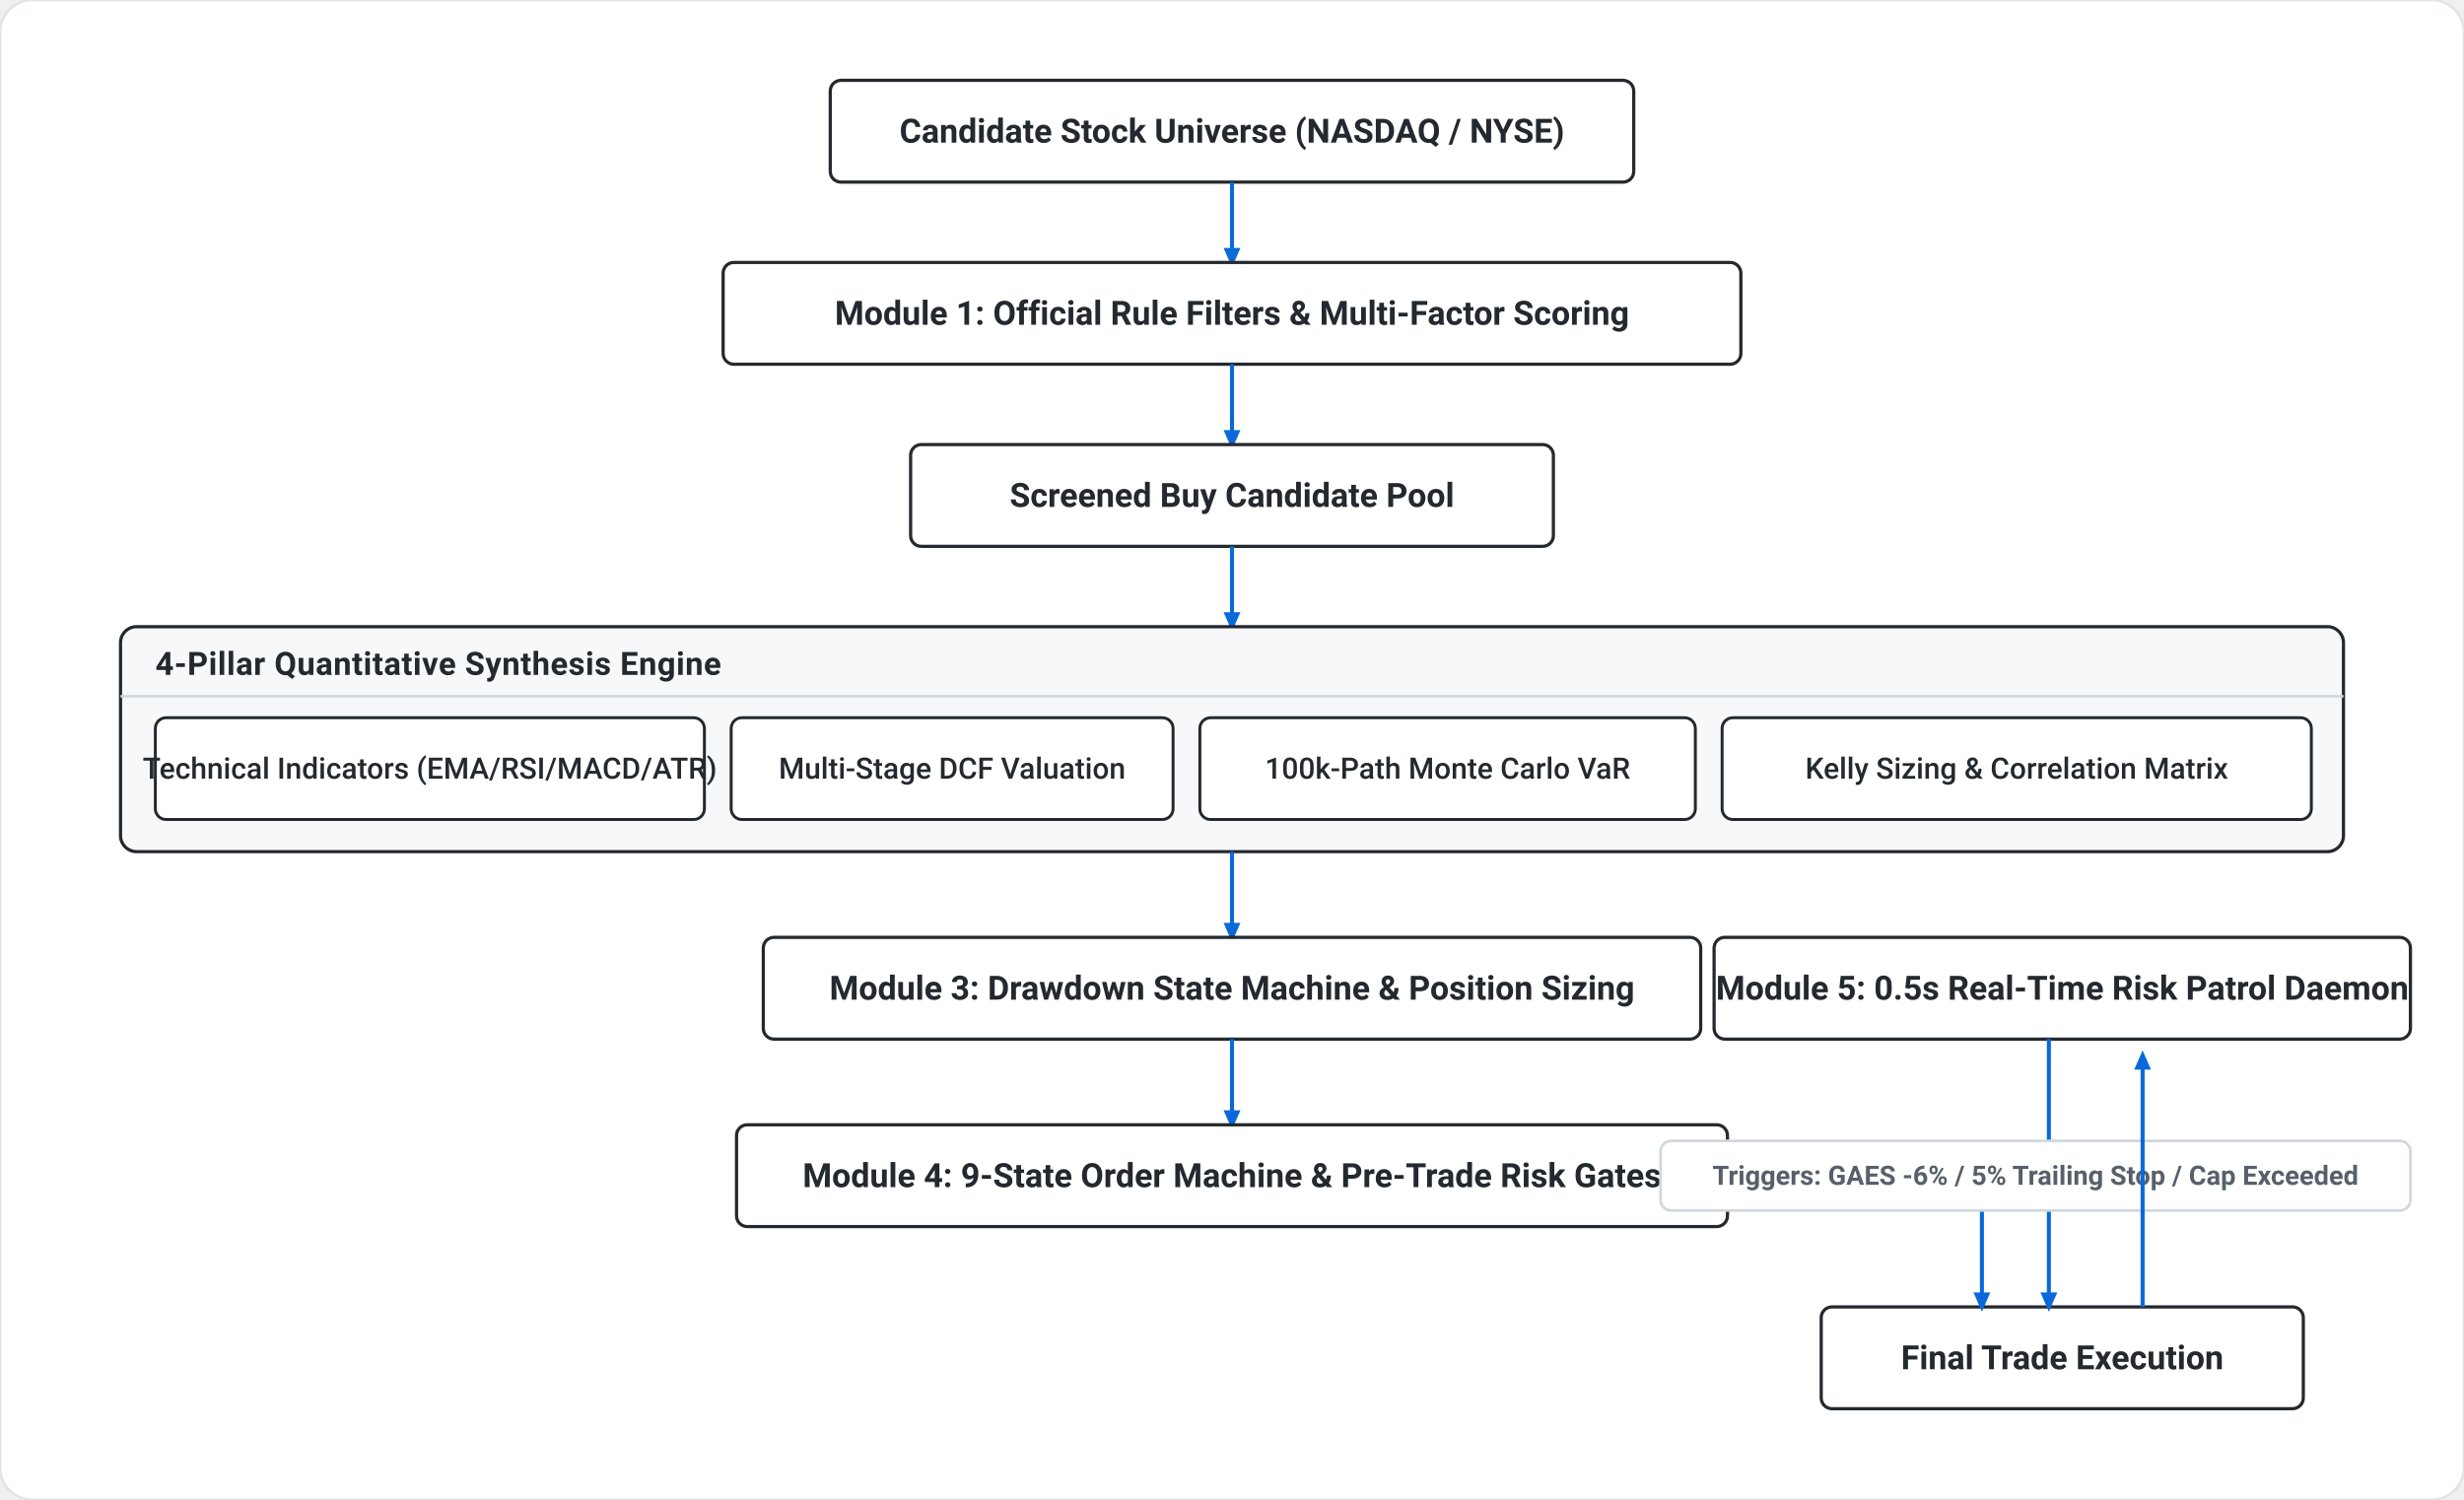
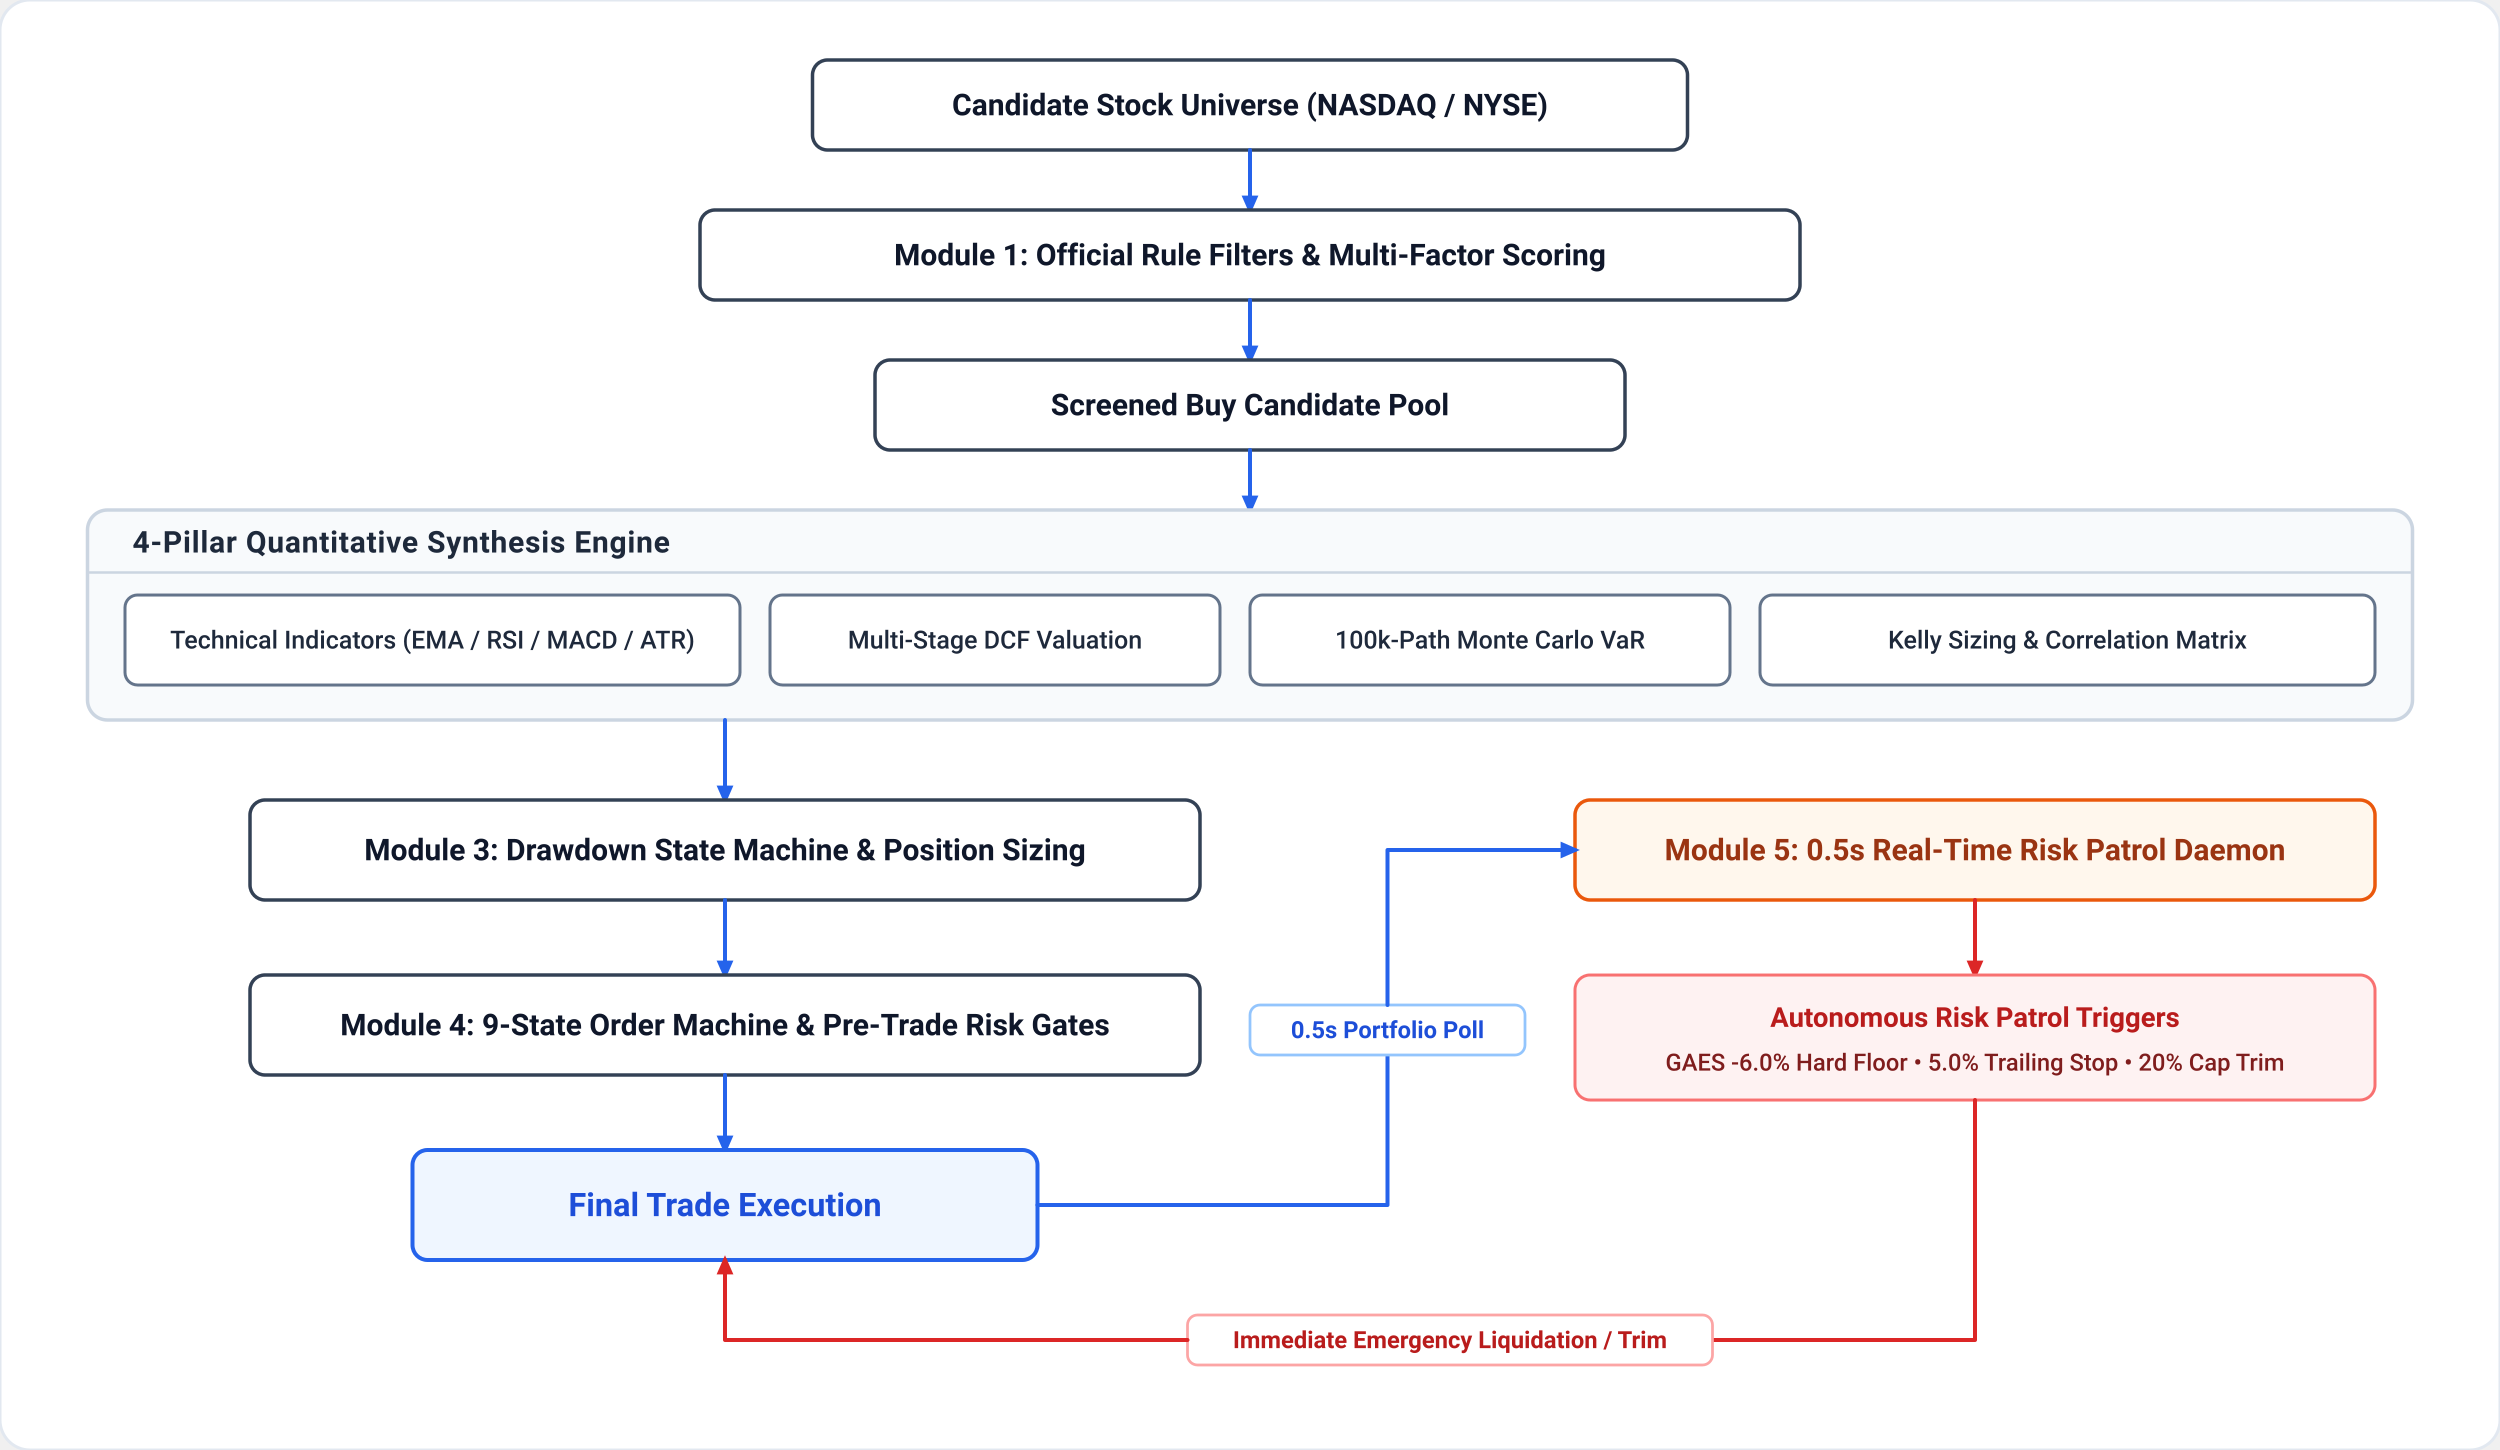
- <svg xmlns="http://www.w3.org/2000/svg" viewBox="0 0 920 560" width="100%" height="100%">
+ <svg xmlns="http://www.w3.org/2000/svg" viewBox="0 0 1000 580" width="100%" height="100%">
  <defs>
    <marker id="blue-arrow" viewBox="0 0 10 10" refX="6" refY="5" markerWidth="6" markerHeight="6" orient="auto-start-reverse">
-       <path d="M 0 1.5 L 8 5 L 0 8.5 z" fill="#0969da" />
+       <path d="M 0 1.5 L 8 5 L 0 8.5 z" fill="#2563eb" />
+     </marker>
+     <marker id="red-arrow" viewBox="0 0 10 10" refX="6" refY="5" markerWidth="6" markerHeight="6" orient="auto-start-reverse">
+       <path d="M 0 1.5 L 8 5 L 0 8.5 z" fill="#dc2626" />
    </marker>
    <style>
-       .node-rect { fill: #ffffff; stroke: #24292f; stroke-width: 1.2; rx: 4px; }
-       .container-rect { fill: #f6f8fa; stroke: #24292f; stroke-width: 1.2; rx: 6px; }
-       .sub-rect { fill: #ffffff; stroke: #24292f; stroke-width: 1.1; rx: 4px; }
-       .label-rect { fill: #ffffff; stroke: #d0d7de; stroke-width: 1; rx: 4px; }
-       .node-text { font-family: -apple-system, BlinkMacSystemFont, "Segoe UI", Roboto, Helvetica, Arial, sans-serif; font-size: 12.5px; font-weight: 600; fill: #24292f; text-anchor: middle; dominant-baseline: central; }
-       .container-title { font-family: -apple-system, BlinkMacSystemFont, "Segoe UI", Roboto, Helvetica, Arial, sans-serif; font-size: 12px; font-weight: 700; fill: #24292f; letter-spacing: 0.2px; }
-       .sub-text { font-family: -apple-system, BlinkMacSystemFont, "Segoe UI", Roboto, Helvetica, Arial, sans-serif; font-size: 11px; font-weight: 500; fill: #24292f; text-anchor: middle; dominant-baseline: central; }
-       .tag-text { font-family: -apple-system, BlinkMacSystemFont, "Segoe UI", Roboto, Helvetica, Arial, sans-serif; font-size: 10px; font-weight: 600; fill: #57606a; text-anchor: middle; dominant-baseline: central; }
-       .flow-line { stroke: #0969da; stroke-width: 1.5; fill: none; }
+       .node-rect { fill: #ffffff; stroke: #334155; stroke-width: 1.4; rx: 6px; }
+       .container-rect { fill: #f8fafc; stroke: #cbd5e1; stroke-width: 1.4; rx: 8px; }
+       .sub-rect { fill: #ffffff; stroke: #64748b; stroke-width: 1.2; rx: 5px; }
+       .exec-rect { fill: #eff6ff; stroke: #2563eb; stroke-width: 1.6; rx: 6px; }
+       .patrol-rect { fill: #fff7ed; stroke: #ea580c; stroke-width: 1.4; rx: 6px; }
+       .trigger-rect { fill: #fef2f2; stroke: #f87171; stroke-width: 1.2; rx: 6px; }
+       .tag-pill { fill: #ffffff; stroke: #93c5fd; stroke-width: 1.1; rx: 4px; }
+       .alert-pill { fill: #ffffff; stroke: #fca5a5; stroke-width: 1.1; rx: 4px; }
+       
+       .node-text { font-family: -apple-system, BlinkMacSystemFont, "Segoe UI", Roboto, Helvetica, Arial, sans-serif; font-size: 12px; font-weight: 600; fill: #0f172a; text-anchor: middle; dominant-baseline: central; }
+       .container-title { font-family: -apple-system, BlinkMacSystemFont, "Segoe UI", Roboto, Helvetica, Arial, sans-serif; font-size: 12px; font-weight: 700; fill: #1e293b; letter-spacing: 0.3px; }
+       .sub-text { font-family: -apple-system, BlinkMacSystemFont, "Segoe UI", Roboto, Helvetica, Arial, sans-serif; font-size: 10px; font-weight: 500; fill: #1e293b; text-anchor: middle; dominant-baseline: central; }
+       .exec-text { font-family: -apple-system, BlinkMacSystemFont, "Segoe UI", Roboto, Helvetica, Arial, sans-serif; font-size: 13px; font-weight: 700; fill: #1d4ed8; text-anchor: middle; dominant-baseline: central; }
+       .patrol-text { font-family: -apple-system, BlinkMacSystemFont, "Segoe UI", Roboto, Helvetica, Arial, sans-serif; font-size: 12px; font-weight: 700; fill: #9a3412; text-anchor: middle; dominant-baseline: central; }
+       .trigger-title { font-family: -apple-system, BlinkMacSystemFont, "Segoe UI", Roboto, Helvetica, Arial, sans-serif; font-size: 11px; font-weight: 700; fill: #b91c1c; text-anchor: middle; dominant-baseline: central; }
+       .trigger-body { font-family: -apple-system, BlinkMacSystemFont, "Segoe UI", Roboto, Helvetica, Arial, sans-serif; font-size: 9.5px; font-weight: 500; fill: #7f1d1d; text-anchor: middle; dominant-baseline: central; }
+       .tag-text { font-family: -apple-system, BlinkMacSystemFont, "Segoe UI", Roboto, Helvetica, Arial, sans-serif; font-size: 9.5px; font-weight: 600; fill: #1d4ed8; text-anchor: middle; dominant-baseline: central; }
+       .alert-text { font-family: -apple-system, BlinkMacSystemFont, "Segoe UI", Roboto, Helvetica, Arial, sans-serif; font-size: 9.5px; font-weight: 600; fill: #b91c1c; text-anchor: middle; dominant-baseline: central; }
+       
+       .flow-line { stroke: #2563eb; stroke-width: 1.6; fill: none; stroke-linecap: round; stroke-linejoin: round; }
+       .alert-line { stroke: #dc2626; stroke-width: 1.6; fill: none; stroke-linecap: round; stroke-linejoin: round; }
    </style>
  </defs>
-   <rect width="920" height="560" rx="12" fill="#ffffff" stroke="#e1e4e8" stroke-width="1" />
-   <rect class="node-rect" x="310" y="30" width="300" height="38" />
-   <text class="node-text" x="460" y="49">Candidate Stock Universe (NASDAQ / NYSE)</text>
-   <line class="flow-line" x1="460" y1="68" x2="460" y2="98" marker-end="url(#blue-arrow)" />
-   <rect class="node-rect" x="270" y="98" width="380" height="38" />
-   <text class="node-text" x="460" y="117">Module 1: Official Rule Filters &amp; Multi-Factor Scoring</text>
-   <line class="flow-line" x1="460" y1="136" x2="460" y2="166" marker-end="url(#blue-arrow)" />
-   <rect class="node-rect" x="340" y="166" width="240" height="38" />
-   <text class="node-text" x="460" y="185">Screened Buy Candidate Pool</text>
-   <line class="flow-line" x1="460" y1="204" x2="460" y2="234" marker-end="url(#blue-arrow)" />
-   <rect class="container-rect" x="45" y="234" width="830" height="84" />
-   <text class="container-title" x="58" y="252">4-Pillar Quantitative Synthesis Engine</text>
-   <line x1="45" y1="260" x2="875" y2="260" stroke="#d0d7de" stroke-width="1" />
-   <rect class="sub-rect" x="58" y="268" width="205" height="38" />
-   <text class="sub-text" x="160.5" y="287">Technical Indicators (EMA/RSI/MACD/ATR)</text>
-   <rect class="sub-rect" x="273" y="268" width="165" height="38" />
-   <text class="sub-text" x="355.5" y="287">Multi-Stage DCF Valuation</text>
-   <rect class="sub-rect" x="448" y="268" width="185" height="38" />
-   <text class="sub-text" x="540.5" y="287">100k-Path Monte Carlo VaR</text>
-   <rect class="sub-rect" x="643" y="268" width="220" height="38" />
-   <text class="sub-text" x="753" y="287">Kelly Sizing &amp; Correlation Matrix</text>
-   <line class="flow-line" x1="460" y1="318" x2="460" y2="350" marker-end="url(#blue-arrow)" />
-   <rect class="node-rect" x="285" y="350" width="350" height="38" />
-   <text class="node-text" x="460" y="369">Module 3: Drawdown State Machine &amp; Position Sizing</text>
-   <line class="flow-line" x1="460" y1="388" x2="460" y2="420" marker-end="url(#blue-arrow)" />
-   <rect class="node-rect" x="275" y="420" width="370" height="38" />
-   <text class="node-text" x="460" y="439">Module 4: 9-State Order Machine &amp; Pre-Trade Risk Gates</text>
-   <rect class="node-rect" x="640" y="350" width="260" height="38" />
-   <text class="node-text" x="770" y="369">Module 5: 0.5s Real-Time Risk Patrol Daemon</text>
-   <rect class="node-rect" x="680" y="488" width="180" height="38" />
-   <text class="node-text" x="770" y="507">Final Trade Execution</text>
-   <path class="flow-line" d="M 645 439 L 740 439 L 740 488" marker-end="url(#blue-arrow)" />
-   <line class="flow-line" x1="765" y1="388" x2="765" y2="488" marker-end="url(#blue-arrow)" />
-   <rect class="label-rect" x="620" y="426" width="280" height="26" />
-   <text class="tag-text" x="760" y="439">Triggers: GAES -6% / 5% Trailing Stop / Cap Exceeded</text>
-   <line class="flow-line" x1="800" y1="488" x2="800" y2="394" marker-end="url(#blue-arrow)" />
+   <rect width="1000" height="580" rx="12" fill="#ffffff" stroke="#e2e8f0" stroke-width="1.2" />
+   <rect class="node-rect" x="325" y="24" width="350" height="36" />
+   <text class="node-text" x="500" y="42">Candidate Stock Universe (NASDAQ / NYSE)</text>
+   <line class="flow-line" x1="500" y1="60" x2="500" y2="84" marker-end="url(#blue-arrow)" />
+   <rect class="node-rect" x="280" y="84" width="440" height="36" />
+   <text class="node-text" x="500" y="102">Module 1: Official Rule Filters &amp; Multi-Factor Scoring</text>
+   <line class="flow-line" x1="500" y1="120" x2="500" y2="144" marker-end="url(#blue-arrow)" />
+   <rect class="node-rect" x="350" y="144" width="300" height="36" />
+   <text class="node-text" x="500" y="162">Screened Buy Candidate Pool</text>
+   <line class="flow-line" x1="500" y1="180" x2="500" y2="204" marker-end="url(#blue-arrow)" />
+   <rect class="container-rect" x="35" y="204" width="930" height="84" />
+   <text class="container-title" x="53" y="221">4-Pillar Quantitative Synthesis Engine</text>
+   <line x1="35" y1="229" x2="965" y2="229" stroke="#cbd5e1" stroke-width="1" />
+   <rect class="sub-rect" x="50" y="238" width="246" height="36" />
+   <text class="sub-text" x="173" y="256">Technical Indicators (EMA / RSI / MACD / ATR)</text>
+   <rect class="sub-rect" x="308" y="238" width="180" height="36" />
+   <text class="sub-text" x="398" y="256">Multi-Stage DCF Valuation</text>
+   <rect class="sub-rect" x="500" y="238" width="192" height="36" />
+   <text class="sub-text" x="596" y="256">100k-Path Monte Carlo VaR</text>
+   <rect class="sub-rect" x="704" y="238" width="246" height="36" />
+   <text class="sub-text" x="827" y="256">Kelly Sizing &amp; Correlation Matrix</text>
+   <line class="flow-line" x1="290" y1="288" x2="290" y2="320" marker-end="url(#blue-arrow)" />
+   <rect class="node-rect" x="100" y="320" width="380" height="40" />
+   <text class="node-text" x="290" y="340">Module 3: Drawdown State Machine &amp; Position Sizing</text>
+   <line class="flow-line" x1="290" y1="360" x2="290" y2="390" marker-end="url(#blue-arrow)" />
+   <rect class="node-rect" x="100" y="390" width="380" height="40" />
+   <text class="node-text" x="290" y="410">Module 4: 9-State Order Machine &amp; Pre-Trade Risk Gates</text>
+   <line class="flow-line" x1="290" y1="430" x2="290" y2="460" marker-end="url(#blue-arrow)" />
+   <rect class="exec-rect" x="165" y="460" width="250" height="44" />
+   <text class="exec-text" x="290" y="482">Final Trade Execution</text>
+   <rect class="patrol-rect" x="630" y="320" width="320" height="40" />
+   <text class="patrol-text" x="790" y="340">Module 5: 0.5s Real-Time Risk Patrol Daemon</text>
+   <line class="alert-line" x1="790" y1="360" x2="790" y2="390" marker-end="url(#red-arrow)" />
+   <rect class="trigger-rect" x="630" y="390" width="320" height="50" />
+   <text class="trigger-title" x="790" y="407">Autonomous Risk Patrol Triggers</text>
+   <text class="trigger-body" x="790" y="425">GAES -6.0% Hard Floor  •  5.0% Trailing Stop  •  20% Cap Trim</text>
+   <path class="flow-line" d="M 415 482 L 555 482 L 555 422" />
+   <rect class="tag-pill" x="500" y="402" width="110" height="20" />
+   <text class="tag-text" x="555" y="412">0.5s Portfolio Poll</text>
+   <path class="flow-line" d="M 555 402 L 555 340 L 630 340" marker-end="url(#blue-arrow)" />
+   <path class="alert-line" d="M 790 440 L 790 536 L 685 536" />
+   <rect class="alert-pill" x="475" y="526" width="210" height="20" />
+   <text class="alert-text" x="580" y="536">Immediate Emergency Liquidation / Trim</text>
+   <path class="alert-line" d="M 475 536 L 290 536 L 290 504" marker-end="url(#red-arrow)" />
</svg>
